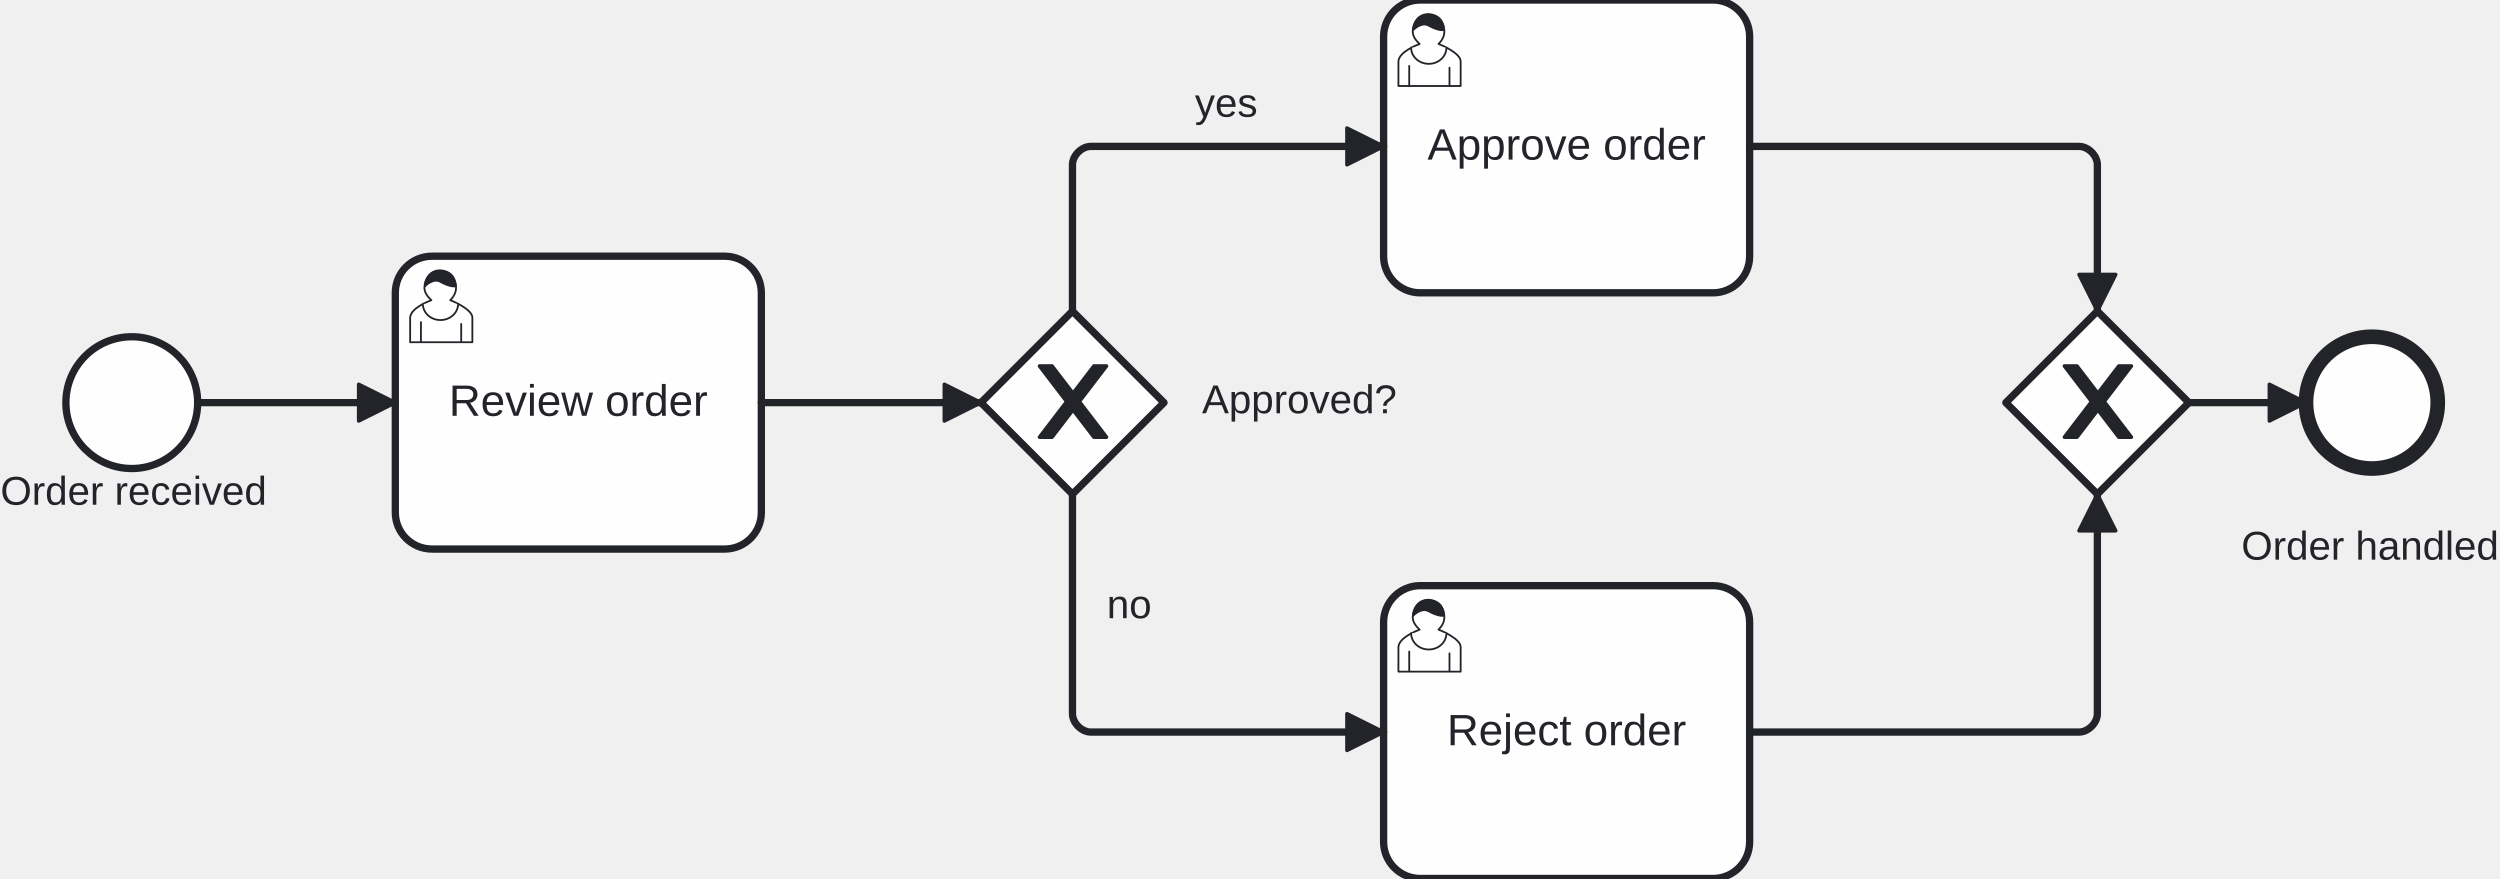
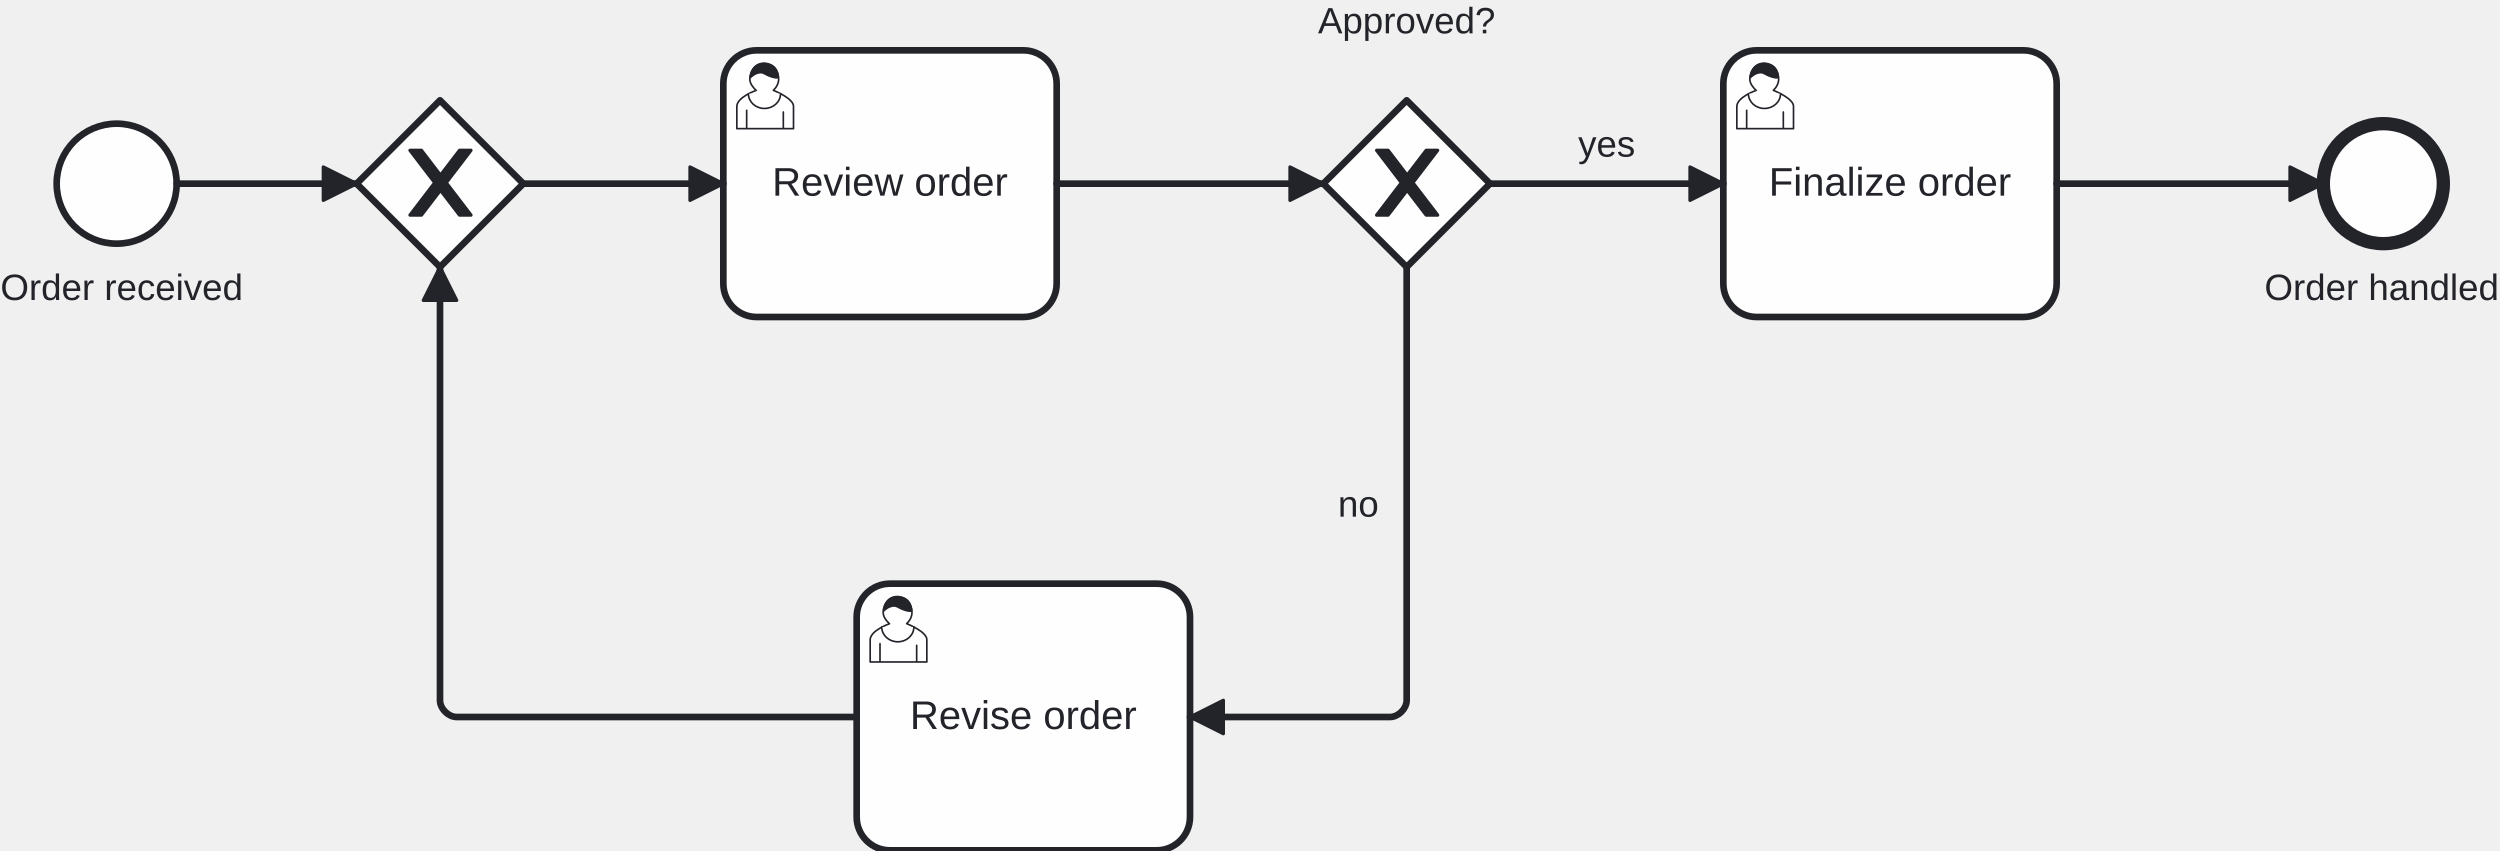
- <svg xmlns="http://www.w3.org/2000/svg" width="683" height="240" viewBox="142 90 683 240" version="1.1">
+ <svg xmlns="http://www.w3.org/2000/svg" width="750" height="255.1" viewBox="143 144.9 750 255.1" version="1.1">
  <g class="djs-group">
    <g class="djs-element djs-shape" data-element-id="startEvent_orderReceived" style="display: block;" transform="matrix(1 0 0 1 160 182)">
      <g class="djs-visual">
        <circle cx="18" cy="18" r="18" style="stroke-linecap: round; stroke-linejoin: round; stroke: rgb(34, 36, 42); stroke-width: 2px; fill: white; fill-opacity: 0.95;" />
      </g>
      <rect class="djs-hit djs-hit-all" x="0" y="0" width="36" height="36" style="fill: none; stroke-opacity: 0; stroke: white; stroke-width: 15px;" />
    </g>
  </g>
  <g class="djs-group">
-     <g class="djs-element djs-shape" data-element-id="startEvent_orderReceived_label" style="display: block;" transform="matrix(1 0 0 1 142 218)">
+     <g class="djs-element djs-shape" data-element-id="startEvent_orderReceived_label" style="display: block;" transform="matrix(1 0 0 1 143 225)">
      <g class="djs-visual">
        <text lineHeight="1.2" class="djs-label" style="font-family: Arial, sans-serif; font-size: 11px; font-weight: normal; fill: rgb(34, 36, 42);">
          <tspan x="0.124" y="9.9">Order received</tspan>
        </text>
      </g>
      <rect class="djs-hit djs-hit-all" x="0" y="0" width="73" height="14" style="fill: none; stroke-opacity: 0; stroke: white; stroke-width: 15px;" />
    </g>
  </g>
  <g class="djs-group">
-     <g class="djs-element djs-shape" data-element-id="userTask_reviewOrder" style="display: block;" transform="matrix(1 0 0 1 250 160)">
+     <g class="djs-element djs-shape" data-element-id="gateway_intake" style="display: block;" transform="matrix(1 0 0 1 250 175)">
+       <g class="djs-visual">
+         <polygon points="25,0 50,25 25,50 0,25" style="stroke-linecap: round; stroke-linejoin: round; stroke: rgb(34, 36, 42); stroke-width: 2px; fill: white; fill-opacity: 0.95;" />
+         <path d="m 16,15 7.429,9.714 -7.429,9.714 3.429,0 5.714,-7.464 5.714,7.464 3.429,0 -7.429,-9.714 7.429,-9.714 -3.429,0 -5.714,7.464 -5.714,-7.464 -3.429,0 z" style="fill: rgb(34, 36, 42); stroke-linecap: round; stroke-linejoin: round; stroke: rgb(34, 36, 42); stroke-width: 1px;" />
+       </g>
+       <rect class="djs-hit djs-hit-all" x="0" y="0" width="50" height="50" style="fill: none; stroke-opacity: 0; stroke: white; stroke-width: 15px;" />
+     </g>
+   </g>
+   <g class="djs-group">
+     <g class="djs-element djs-shape" data-element-id="userTask_reviewOrder" style="display: block;" transform="matrix(1 0 0 1 360 160)">
      <g class="djs-visual">
        <rect x="0" y="0" width="100" height="80" rx="10" ry="10" style="stroke-linecap: round; stroke-linejoin: round; stroke: rgb(34, 36, 42); stroke-width: 2px; fill: white; fill-opacity: 0.95;" />
        <text lineHeight="1.2" class="djs-label" style="font-family: Arial, sans-serif; font-size: 12px; font-weight: normal; fill: rgb(34, 36, 42);">
          <tspan x="14.653" y="43.6">Review order</tspan>
        </text>
        <path d="m 15,12 c 0.909,-0.845 1.594,-2.049 1.594,-3.385 0,-2.554 -1.805,-4.622 -4.357,-4.622 -2.552,0 -4.288,2.068 -4.288,4.622 0,1.348 0.974,2.562 1.896,3.405 -0.529,0.187 -5.669,2.097 -5.794,4.756 v 6.718 h 17 v -6.718 c 0,-2.298 -5.528,-4.595 -6.051,-4.776 zm -8,6 l 0,5.5 m 11,0 l 0,-5" style="fill: white; stroke-linecap: round; stroke-linejoin: round; stroke: rgb(34, 36, 42); stroke-width: 0.5px;" />
        <path d="m 15,12 m 2.162,1.009 c 0,2.447 -2.158,4.431 -4.821,4.431 -2.665,0 -4.822,-1.981 -4.822,-4.431 " style="fill: white; stroke-linecap: round; stroke-linejoin: round; stroke: rgb(34, 36, 42); stroke-width: 0.5px;" />
        <path d="m 15,12 m -6.9,-3.80 c 0,0 2.251,-2.358 4.274,-1.177 2.024,1.181 4.221,1.537 4.124,0.965 -0.098,-0.57 -0.117,-3.791 -4.191,-4.136 -3.575,0.001 -4.208,3.367 -4.207,4.348 z" style="fill: rgb(34, 36, 42); stroke-linecap: round; stroke-linejoin: round; stroke: rgb(34, 36, 42); stroke-width: 0.5px;" />
      </g>
      <rect class="djs-hit djs-hit-all" x="0" y="0" width="100" height="80" style="fill: none; stroke-opacity: 0; stroke: white; stroke-width: 15px;" />
    </g>
  </g>
  <g class="djs-group">
-     <g class="djs-element djs-shape" data-element-id="gateway_approved" style="display: block;" transform="matrix(1 0 0 1 410 175)">
+     <g class="djs-element djs-shape" data-element-id="gateway_approved" style="display: block;" transform="matrix(1 0 0 1 540 175)">
      <g class="djs-visual">
        <polygon points="25,0 50,25 25,50 0,25" style="stroke-linecap: round; stroke-linejoin: round; stroke: rgb(34, 36, 42); stroke-width: 2px; fill: white; fill-opacity: 0.95;" />
        <path d="m 16,15 7.429,9.714 -7.429,9.714 3.429,0 5.714,-7.464 5.714,7.464 3.429,0 -7.429,-9.714 7.429,-9.714 -3.429,0 -5.714,7.464 -5.714,-7.464 -3.429,0 z" style="fill: rgb(34, 36, 42); stroke-linecap: round; stroke-linejoin: round; stroke: rgb(34, 36, 42); stroke-width: 1px;" />
      </g>
      <rect class="djs-hit djs-hit-all" x="0" y="0" width="50" height="50" style="fill: none; stroke-opacity: 0; stroke: white; stroke-width: 15px;" />
    </g>
  </g>
  <g class="djs-group">
-     <g class="djs-element djs-shape" data-element-id="gateway_approved_label" style="display: block;" transform="matrix(1 0 0 1 470 193)">
+     <g class="djs-element djs-shape" data-element-id="gateway_approved_label" style="display: block;" transform="matrix(1 0 0 1 538 145)">
      <g class="djs-visual">
        <text lineHeight="1.2" class="djs-label" style="font-family: Arial, sans-serif; font-size: 11px; font-weight: normal; fill: rgb(34, 36, 42);">
          <tspan x="0.397" y="9.9">Approved?</tspan>
        </text>
      </g>
      <rect class="djs-hit djs-hit-all" x="0" y="0" width="54" height="14" style="fill: none; stroke-opacity: 0; stroke: white; stroke-width: 15px;" />
    </g>
  </g>
  <g class="djs-group">
-     <g class="djs-element djs-shape" data-element-id="userTask_approveOrder" style="display: block;" transform="matrix(1 0 0 1 520 90)">
+     <g class="djs-element djs-shape" data-element-id="userTask_finalizeOrder" style="display: block;" transform="matrix(1 0 0 1 660 160)">
      <g class="djs-visual">
        <rect x="0" y="0" width="100" height="80" rx="10" ry="10" style="stroke-linecap: round; stroke-linejoin: round; stroke: rgb(34, 36, 42); stroke-width: 2px; fill: white; fill-opacity: 0.95;" />
        <text lineHeight="1.2" class="djs-label" style="font-family: Arial, sans-serif; font-size: 12px; font-weight: normal; fill: rgb(34, 36, 42);">
-           <tspan x="11.979" y="43.6">Approve order</tspan>
+           <tspan x="13.651" y="43.6">Finalize order</tspan>
        </text>
        <path d="m 15,12 c 0.909,-0.845 1.594,-2.049 1.594,-3.385 0,-2.554 -1.805,-4.622 -4.357,-4.622 -2.552,0 -4.288,2.068 -4.288,4.622 0,1.348 0.974,2.562 1.896,3.405 -0.529,0.187 -5.669,2.097 -5.794,4.756 v 6.718 h 17 v -6.718 c 0,-2.298 -5.528,-4.595 -6.051,-4.776 zm -8,6 l 0,5.5 m 11,0 l 0,-5" style="fill: white; stroke-linecap: round; stroke-linejoin: round; stroke: rgb(34, 36, 42); stroke-width: 0.5px;" />
        <path d="m 15,12 m 2.162,1.009 c 0,2.447 -2.158,4.431 -4.821,4.431 -2.665,0 -4.822,-1.981 -4.822,-4.431 " style="fill: white; stroke-linecap: round; stroke-linejoin: round; stroke: rgb(34, 36, 42); stroke-width: 0.5px;" />
        <path d="m 15,12 m -6.9,-3.80 c 0,0 2.251,-2.358 4.274,-1.177 2.024,1.181 4.221,1.537 4.124,0.965 -0.098,-0.57 -0.117,-3.791 -4.191,-4.136 -3.575,0.001 -4.208,3.367 -4.207,4.348 z" style="fill: rgb(34, 36, 42); stroke-linecap: round; stroke-linejoin: round; stroke: rgb(34, 36, 42); stroke-width: 0.5px;" />
      </g>
      <rect class="djs-hit djs-hit-all" x="0" y="0" width="100" height="80" style="fill: none; stroke-opacity: 0; stroke: white; stroke-width: 15px;" />
    </g>
  </g>
  <g class="djs-group">
-     <g class="djs-element djs-shape" data-element-id="userTask_rejectOrder" style="display: block;" transform="matrix(1 0 0 1 520 250)">
+     <g class="djs-element djs-shape" data-element-id="endEvent_orderHandled" style="display: block;" transform="matrix(1 0 0 1 840 182)">
+       <g class="djs-visual">
+         <circle cx="18" cy="18" r="18" style="stroke-linecap: round; stroke-linejoin: round; stroke: rgb(34, 36, 42); stroke-width: 4px; fill: white; fill-opacity: 0.95;" />
+       </g>
+       <rect class="djs-hit djs-hit-all" x="0" y="0" width="36" height="36" style="fill: none; stroke-opacity: 0; stroke: white; stroke-width: 15px;" />
+     </g>
+   </g>
+   <g class="djs-group">
+     <g class="djs-element djs-shape" data-element-id="endEvent_orderHandled_label" style="display: block;" transform="matrix(1 0 0 1 822 225)">
+       <g class="djs-visual">
+         <text lineHeight="1.2" class="djs-label" style="font-family: Arial, sans-serif; font-size: 11px; font-weight: normal; fill: rgb(34, 36, 42);">
+           <tspan x="0.338" y="9.9">Order handled</tspan>
+         </text>
+       </g>
+       <rect class="djs-hit djs-hit-all" x="0" y="0" width="71" height="14" style="fill: none; stroke-opacity: 0; stroke: white; stroke-width: 15px;" />
+     </g>
+   </g>
+   <g class="djs-group">
+     <g class="djs-element djs-shape" data-element-id="userTask_reviseOrder" style="display: block;" transform="matrix(1 0 0 1 400 320)">
      <g class="djs-visual">
        <rect x="0" y="0" width="100" height="80" rx="10" ry="10" style="stroke-linecap: round; stroke-linejoin: round; stroke: rgb(34, 36, 42); stroke-width: 2px; fill: white; fill-opacity: 0.95;" />
        <text lineHeight="1.2" class="djs-label" style="font-family: Arial, sans-serif; font-size: 12px; font-weight: normal; fill: rgb(34, 36, 42);">
-           <tspan x="17.319" y="43.6">Reject order</tspan>
+           <tspan x="15.986" y="43.6">Revise order</tspan>
        </text>
        <path d="m 15,12 c 0.909,-0.845 1.594,-2.049 1.594,-3.385 0,-2.554 -1.805,-4.622 -4.357,-4.622 -2.552,0 -4.288,2.068 -4.288,4.622 0,1.348 0.974,2.562 1.896,3.405 -0.529,0.187 -5.669,2.097 -5.794,4.756 v 6.718 h 17 v -6.718 c 0,-2.298 -5.528,-4.595 -6.051,-4.776 zm -8,6 l 0,5.5 m 11,0 l 0,-5" style="fill: white; stroke-linecap: round; stroke-linejoin: round; stroke: rgb(34, 36, 42); stroke-width: 0.5px;" />
        <path d="m 15,12 m 2.162,1.009 c 0,2.447 -2.158,4.431 -4.821,4.431 -2.665,0 -4.822,-1.981 -4.822,-4.431 " style="fill: white; stroke-linecap: round; stroke-linejoin: round; stroke: rgb(34, 36, 42); stroke-width: 0.5px;" />
        <path d="m 15,12 m -6.9,-3.80 c 0,0 2.251,-2.358 4.274,-1.177 2.024,1.181 4.221,1.537 4.124,0.965 -0.098,-0.57 -0.117,-3.791 -4.191,-4.136 -3.575,0.001 -4.208,3.367 -4.207,4.348 z" style="fill: rgb(34, 36, 42); stroke-linecap: round; stroke-linejoin: round; stroke: rgb(34, 36, 42); stroke-width: 0.5px;" />
      </g>
      <rect class="djs-hit djs-hit-all" x="0" y="0" width="100" height="80" style="fill: none; stroke-opacity: 0; stroke: white; stroke-width: 15px;" />
    </g>
  </g>
  <g class="djs-group">
-     <g class="djs-element djs-shape" data-element-id="gateway_merge" style="display: block;" transform="matrix(1 0 0 1 690 175)">
-       <g class="djs-visual">
-         <polygon points="25,0 50,25 25,50 0,25" style="stroke-linecap: round; stroke-linejoin: round; stroke: rgb(34, 36, 42); stroke-width: 2px; fill: white; fill-opacity: 0.95;" />
-         <path d="m 16,15 7.429,9.714 -7.429,9.714 3.429,0 5.714,-7.464 5.714,7.464 3.429,0 -7.429,-9.714 7.429,-9.714 -3.429,0 -5.714,7.464 -5.714,-7.464 -3.429,0 z" style="fill: rgb(34, 36, 42); stroke-linecap: round; stroke-linejoin: round; stroke: rgb(34, 36, 42); stroke-width: 1px;" />
-       </g>
-       <rect class="djs-hit djs-hit-all" x="0" y="0" width="50" height="50" style="fill: none; stroke-opacity: 0; stroke: white; stroke-width: 15px;" />
-     </g>
-   </g>
-   <g class="djs-group">
-     <g class="djs-element djs-shape" data-element-id="endEvent_orderHandled" style="display: block;" transform="matrix(1 0 0 1 772 182)">
-       <g class="djs-visual">
-         <circle cx="18" cy="18" r="18" style="stroke-linecap: round; stroke-linejoin: round; stroke: rgb(34, 36, 42); stroke-width: 4px; fill: white; fill-opacity: 0.95;" />
-       </g>
-       <rect class="djs-hit djs-hit-all" x="0" y="0" width="36" height="36" style="fill: none; stroke-opacity: 0; stroke: white; stroke-width: 15px;" />
-     </g>
-   </g>
-   <g class="djs-group">
-     <g class="djs-element djs-shape" data-element-id="endEvent_orderHandled_label" style="display: block;" transform="matrix(1 0 0 1 754 233)">
-       <g class="djs-visual">
-         <text lineHeight="1.2" class="djs-label" style="font-family: Arial, sans-serif; font-size: 11px; font-weight: normal; fill: rgb(34, 36, 42);">
-           <tspan x="0.338" y="9.9">Order handled</tspan>
-         </text>
-       </g>
-       <rect class="djs-hit djs-hit-all" x="0" y="0" width="71" height="14" style="fill: none; stroke-opacity: 0; stroke: white; stroke-width: 15px;" />
-     </g>
-   </g>
-   <g class="djs-group">
    <g class="djs-element djs-connection" data-element-id="flow_orderReceived" style="display: block;">
      <g class="djs-visual">
        <defs>
-           <marker id="marker-3op922pevkoup7v2rmyu6nq6o" viewBox="0 0 20 20" refX="11" refY="10" markerWidth="10" markerHeight="10" orient="auto">
-             <path d="M 1 5 L 11 10 L 1 15 Z" style="stroke-linecap: round; stroke-linejoin: round; stroke: rgb(34, 36, 42); stroke-width: 1px; fill: rgb(34, 36, 42);" />
-           </marker>
-         </defs>
-         <path data-corner-radius="5" style="fill: none; stroke-linecap: round; stroke-linejoin: round; stroke: rgb(34, 36, 42); stroke-width: 2px; marker-end: url('#marker-3op922pevkoup7v2rmyu6nq6o');" d="M196,200L250,200" />
+           <marker id="marker-0wxe8tfz2o16cz641x50i10yc" viewBox="0 0 20 20" refX="11" refY="10" markerWidth="10" markerHeight="10" orient="auto">
+             <path d="M 1 5 L 11 10 L 1 15 Z" style="stroke-linecap: round; stroke-linejoin: round; stroke: rgb(34, 36, 42); stroke-width: 1px; fill: rgb(34, 36, 42);" />
+           </marker>
+         </defs>
+         <path data-corner-radius="5" style="fill: none; stroke-linecap: round; stroke-linejoin: round; stroke: rgb(34, 36, 42); stroke-width: 2px; marker-end: url('#marker-0wxe8tfz2o16cz641x50i10yc');" d="M196,200L250,200" />
      </g>
      <path d="M196,200L250,200" class="djs-hit djs-hit-stroke" style="fill: none; stroke-opacity: 0; stroke: white; stroke-width: 15px;" />
    </g>
  </g>
  <g class="djs-group">
+     <g class="djs-element djs-connection" data-element-id="flow_toReview" style="display: block;">
+       <g class="djs-visual">
+         <defs>
+           <marker id="marker-7girehpv3daf9sw0254j1xyl8" viewBox="0 0 20 20" refX="11" refY="10" markerWidth="10" markerHeight="10" orient="auto">
+             <path d="M 1 5 L 11 10 L 1 15 Z" style="stroke-linecap: round; stroke-linejoin: round; stroke: rgb(34, 36, 42); stroke-width: 1px; fill: rgb(34, 36, 42);" />
+           </marker>
+         </defs>
+         <path data-corner-radius="5" style="fill: none; stroke-linecap: round; stroke-linejoin: round; stroke: rgb(34, 36, 42); stroke-width: 2px; marker-end: url('#marker-7girehpv3daf9sw0254j1xyl8');" d="M300,200L360,200" />
+       </g>
+       <path d="M300,200L360,200" class="djs-hit djs-hit-stroke" style="fill: none; stroke-opacity: 0; stroke: white; stroke-width: 15px;" />
+     </g>
+   </g>
+   <g class="djs-group">
    <g class="djs-element djs-connection" data-element-id="flow_toDecision" style="display: block;">
      <g class="djs-visual">
        <defs>
-           <marker id="marker-68k8dugv388aybhj8s6lh0h96" viewBox="0 0 20 20" refX="11" refY="10" markerWidth="10" markerHeight="10" orient="auto">
-             <path d="M 1 5 L 11 10 L 1 15 Z" style="stroke-linecap: round; stroke-linejoin: round; stroke: rgb(34, 36, 42); stroke-width: 1px; fill: rgb(34, 36, 42);" />
-           </marker>
-         </defs>
-         <path data-corner-radius="5" style="fill: none; stroke-linecap: round; stroke-linejoin: round; stroke: rgb(34, 36, 42); stroke-width: 2px; marker-end: url('#marker-68k8dugv388aybhj8s6lh0h96');" d="M350,200L410,200" />
-       </g>
-       <path d="M350,200L410,200" class="djs-hit djs-hit-stroke" style="fill: none; stroke-opacity: 0; stroke: white; stroke-width: 15px;" />
-     </g>
-   </g>
-   <g class="djs-group">
-     <g class="djs-element djs-connection" data-element-id="flow_approve" style="display: block;">
-       <g class="djs-visual">
-         <defs>
-           <marker id="marker-8r416z7duwxkfks6q2h6pcdzr" viewBox="0 0 20 20" refX="11" refY="10" markerWidth="10" markerHeight="10" orient="auto">
-             <path d="M 1 5 L 11 10 L 1 15 Z" style="stroke-linecap: round; stroke-linejoin: round; stroke: rgb(34, 36, 42); stroke-width: 1px; fill: rgb(34, 36, 42);" />
-           </marker>
-         </defs>
-         <path data-corner-radius="5" style="fill: none; stroke-linecap: round; stroke-linejoin: round; stroke: rgb(34, 36, 42); stroke-width: 2px; marker-end: url('#marker-8r416z7duwxkfks6q2h6pcdzr');" d="M435,175L435,135C435,132.5,437.5,130,440,130L520,130" />
-       </g>
-       <path d="M435,175L435,130L520,130" class="djs-hit djs-hit-stroke" style="fill: none; stroke-opacity: 0; stroke: white; stroke-width: 15px;" />
-     </g>
-   </g>
-   <g class="djs-group">
-     <g class="djs-element djs-shape" data-element-id="flow_approve_label" style="display: block;" transform="matrix(1 0 0 1 468 112)">
+           <marker id="marker-dl5vz0xzwj5sl4knedpzmnhq6" viewBox="0 0 20 20" refX="11" refY="10" markerWidth="10" markerHeight="10" orient="auto">
+             <path d="M 1 5 L 11 10 L 1 15 Z" style="stroke-linecap: round; stroke-linejoin: round; stroke: rgb(34, 36, 42); stroke-width: 1px; fill: rgb(34, 36, 42);" />
+           </marker>
+         </defs>
+         <path data-corner-radius="5" style="fill: none; stroke-linecap: round; stroke-linejoin: round; stroke: rgb(34, 36, 42); stroke-width: 2px; marker-end: url('#marker-dl5vz0xzwj5sl4knedpzmnhq6');" d="M460,200L540,200" />
+       </g>
+       <path d="M460,200L540,200" class="djs-hit djs-hit-stroke" style="fill: none; stroke-opacity: 0; stroke: white; stroke-width: 15px;" />
+     </g>
+   </g>
+   <g class="djs-group">
+     <g class="djs-element djs-connection" data-element-id="flow_finalize" style="display: block;">
+       <g class="djs-visual">
+         <defs>
+           <marker id="marker-0xxn29r0pbzwet90nfnhhx9pj" viewBox="0 0 20 20" refX="11" refY="10" markerWidth="10" markerHeight="10" orient="auto">
+             <path d="M 1 5 L 11 10 L 1 15 Z" style="stroke-linecap: round; stroke-linejoin: round; stroke: rgb(34, 36, 42); stroke-width: 1px; fill: rgb(34, 36, 42);" />
+           </marker>
+         </defs>
+         <path data-corner-radius="5" style="fill: none; stroke-linecap: round; stroke-linejoin: round; stroke: rgb(34, 36, 42); stroke-width: 2px; marker-end: url('#marker-0xxn29r0pbzwet90nfnhhx9pj');" d="M590,200L660,200" />
+       </g>
+       <path d="M590,200L660,200" class="djs-hit djs-hit-stroke" style="fill: none; stroke-opacity: 0; stroke: white; stroke-width: 15px;" />
+     </g>
+   </g>
+   <g class="djs-group">
+     <g class="djs-element djs-shape" data-element-id="flow_finalize_label" style="display: block;" transform="matrix(1 0 0 1 616 182)">
      <g class="djs-visual">
        <text lineHeight="1.2" class="djs-label" style="font-family: Arial, sans-serif; font-size: 11px; font-weight: normal; fill: rgb(34, 36, 42);">
          <tspan x="0.441" y="9.9">yes</tspan>
        </text>
      </g>
      <rect class="djs-hit djs-hit-all" x="0" y="0" width="18" height="14" style="fill: none; stroke-opacity: 0; stroke: white; stroke-width: 15px;" />
    </g>
  </g>
  <g class="djs-group">
-     <g class="djs-element djs-connection" data-element-id="flow_reject" style="display: block;">
-       <g class="djs-visual">
-         <defs>
-           <marker id="marker-6qnypjjfk59c3y5edquxtmsu1" viewBox="0 0 20 20" refX="11" refY="10" markerWidth="10" markerHeight="10" orient="auto">
-             <path d="M 1 5 L 11 10 L 1 15 Z" style="stroke-linecap: round; stroke-linejoin: round; stroke: rgb(34, 36, 42); stroke-width: 1px; fill: rgb(34, 36, 42);" />
-           </marker>
-         </defs>
-         <path data-corner-radius="5" style="fill: none; stroke-linecap: round; stroke-linejoin: round; stroke: rgb(34, 36, 42); stroke-width: 2px; marker-end: url('#marker-6qnypjjfk59c3y5edquxtmsu1');" d="M435,225L435,285C435,287.5,437.5,290,440,290L520,290" />
-       </g>
-       <path d="M435,225L435,290L520,290" class="djs-hit djs-hit-stroke" style="fill: none; stroke-opacity: 0; stroke: white; stroke-width: 15px;" />
-     </g>
-   </g>
-   <g class="djs-group">
-     <g class="djs-element djs-shape" data-element-id="flow_reject_label" style="display: block;" transform="matrix(1 0 0 1 444 249)">
+     <g class="djs-element djs-connection" data-element-id="flow_done" style="display: block;">
+       <g class="djs-visual">
+         <defs>
+           <marker id="marker-7s851d4o8keil7fjzo2yi1dyy" viewBox="0 0 20 20" refX="11" refY="10" markerWidth="10" markerHeight="10" orient="auto">
+             <path d="M 1 5 L 11 10 L 1 15 Z" style="stroke-linecap: round; stroke-linejoin: round; stroke: rgb(34, 36, 42); stroke-width: 1px; fill: rgb(34, 36, 42);" />
+           </marker>
+         </defs>
+         <path data-corner-radius="5" style="fill: none; stroke-linecap: round; stroke-linejoin: round; stroke: rgb(34, 36, 42); stroke-width: 2px; marker-end: url('#marker-7s851d4o8keil7fjzo2yi1dyy');" d="M760,200L840,200" />
+       </g>
+       <path d="M760,200L840,200" class="djs-hit djs-hit-stroke" style="fill: none; stroke-opacity: 0; stroke: white; stroke-width: 15px;" />
+     </g>
+   </g>
+   <g class="djs-group">
+     <g class="djs-element djs-connection" data-element-id="flow_revise" style="display: block;">
+       <g class="djs-visual">
+         <defs>
+           <marker id="marker-5bxejou7xhe94jxcguo4inioi" viewBox="0 0 20 20" refX="11" refY="10" markerWidth="10" markerHeight="10" orient="auto">
+             <path d="M 1 5 L 11 10 L 1 15 Z" style="stroke-linecap: round; stroke-linejoin: round; stroke: rgb(34, 36, 42); stroke-width: 1px; fill: rgb(34, 36, 42);" />
+           </marker>
+         </defs>
+         <path data-corner-radius="5" style="fill: none; stroke-linecap: round; stroke-linejoin: round; stroke: rgb(34, 36, 42); stroke-width: 2px; marker-end: url('#marker-5bxejou7xhe94jxcguo4inioi');" d="M565,225L565,355C565,357.5,562.5,360,560,360L500,360" />
+       </g>
+       <path d="M565,225L565,360L500,360" class="djs-hit djs-hit-stroke" style="fill: none; stroke-opacity: 0; stroke: white; stroke-width: 15px;" />
+     </g>
+   </g>
+   <g class="djs-group">
+     <g class="djs-element djs-shape" data-element-id="flow_revise_label" style="display: block;" transform="matrix(1 0 0 1 544 290)">
      <g class="djs-visual">
        <text lineHeight="1.2" class="djs-label" style="font-family: Arial, sans-serif; font-size: 11px; font-weight: normal; fill: rgb(34, 36, 42);">
          <tspan x="0.382" y="9.9">no</tspan>
        </text>
      </g>
      <rect class="djs-hit djs-hit-all" x="0" y="0" width="13" height="14" style="fill: none; stroke-opacity: 0; stroke: white; stroke-width: 15px;" />
    </g>
  </g>
  <g class="djs-group">
-     <g class="djs-element djs-connection" data-element-id="flow_approveDone" style="display: block;">
-       <g class="djs-visual">
-         <defs>
-           <marker id="marker-1py8oiydc2gxtuxje1jqbgn5d" viewBox="0 0 20 20" refX="11" refY="10" markerWidth="10" markerHeight="10" orient="auto">
-             <path d="M 1 5 L 11 10 L 1 15 Z" style="stroke-linecap: round; stroke-linejoin: round; stroke: rgb(34, 36, 42); stroke-width: 1px; fill: rgb(34, 36, 42);" />
-           </marker>
-         </defs>
-         <path data-corner-radius="5" style="fill: none; stroke-linecap: round; stroke-linejoin: round; stroke: rgb(34, 36, 42); stroke-width: 2px; marker-end: url('#marker-1py8oiydc2gxtuxje1jqbgn5d');" d="M620,130L710,130C712.5,130,715,132.5,715,135L715,175" />
-       </g>
-       <path d="M620,130L715,130L715,175" class="djs-hit djs-hit-stroke" style="fill: none; stroke-opacity: 0; stroke: white; stroke-width: 15px;" />
-     </g>
-   </g>
-   <g class="djs-group">
-     <g class="djs-element djs-connection" data-element-id="flow_rejectDone" style="display: block;">
-       <g class="djs-visual">
-         <defs>
-           <marker id="marker-dzghyxuuiwyex0ueoo0cmd4t4" viewBox="0 0 20 20" refX="11" refY="10" markerWidth="10" markerHeight="10" orient="auto">
-             <path d="M 1 5 L 11 10 L 1 15 Z" style="stroke-linecap: round; stroke-linejoin: round; stroke: rgb(34, 36, 42); stroke-width: 1px; fill: rgb(34, 36, 42);" />
-           </marker>
-         </defs>
-         <path data-corner-radius="5" style="fill: none; stroke-linecap: round; stroke-linejoin: round; stroke: rgb(34, 36, 42); stroke-width: 2px; marker-end: url('#marker-dzghyxuuiwyex0ueoo0cmd4t4');" d="M620,290L710,290C712.5,290,715,287.5,715,285L715,225" />
-       </g>
-       <path d="M620,290L715,290L715,225" class="djs-hit djs-hit-stroke" style="fill: none; stroke-opacity: 0; stroke: white; stroke-width: 15px;" />
-     </g>
-   </g>
-   <g class="djs-group">
-     <g class="djs-element djs-connection" data-element-id="flow_done" style="display: block;">
-       <g class="djs-visual">
-         <defs>
-           <marker id="marker-dhljefb5eo1p8k6iaceaem8el" viewBox="0 0 20 20" refX="11" refY="10" markerWidth="10" markerHeight="10" orient="auto">
-             <path d="M 1 5 L 11 10 L 1 15 Z" style="stroke-linecap: round; stroke-linejoin: round; stroke: rgb(34, 36, 42); stroke-width: 1px; fill: rgb(34, 36, 42);" />
-           </marker>
-         </defs>
-         <path data-corner-radius="5" style="fill: none; stroke-linecap: round; stroke-linejoin: round; stroke: rgb(34, 36, 42); stroke-width: 2px; marker-end: url('#marker-dhljefb5eo1p8k6iaceaem8el');" d="M740,200L772,200" />
-       </g>
-       <path d="M740,200L772,200" class="djs-hit djs-hit-stroke" style="fill: none; stroke-opacity: 0; stroke: white; stroke-width: 15px;" />
+     <g class="djs-element djs-connection" data-element-id="flow_rework" style="display: block;">
+       <g class="djs-visual">
+         <defs>
+           <marker id="marker-dxlafcqhjddu1nyfpvlvsp0mb" viewBox="0 0 20 20" refX="11" refY="10" markerWidth="10" markerHeight="10" orient="auto">
+             <path d="M 1 5 L 11 10 L 1 15 Z" style="stroke-linecap: round; stroke-linejoin: round; stroke: rgb(34, 36, 42); stroke-width: 1px; fill: rgb(34, 36, 42);" />
+           </marker>
+         </defs>
+         <path data-corner-radius="5" style="fill: none; stroke-linecap: round; stroke-linejoin: round; stroke: rgb(34, 36, 42); stroke-width: 2px; marker-end: url('#marker-dxlafcqhjddu1nyfpvlvsp0mb');" d="M400,360L280,360C277.5,360,275,357.5,275,355L275,225" />
+       </g>
+       <path d="M400,360L275,360L275,225" class="djs-hit djs-hit-stroke" style="fill: none; stroke-opacity: 0; stroke: white; stroke-width: 15px;" />
    </g>
  </g>
</svg>
